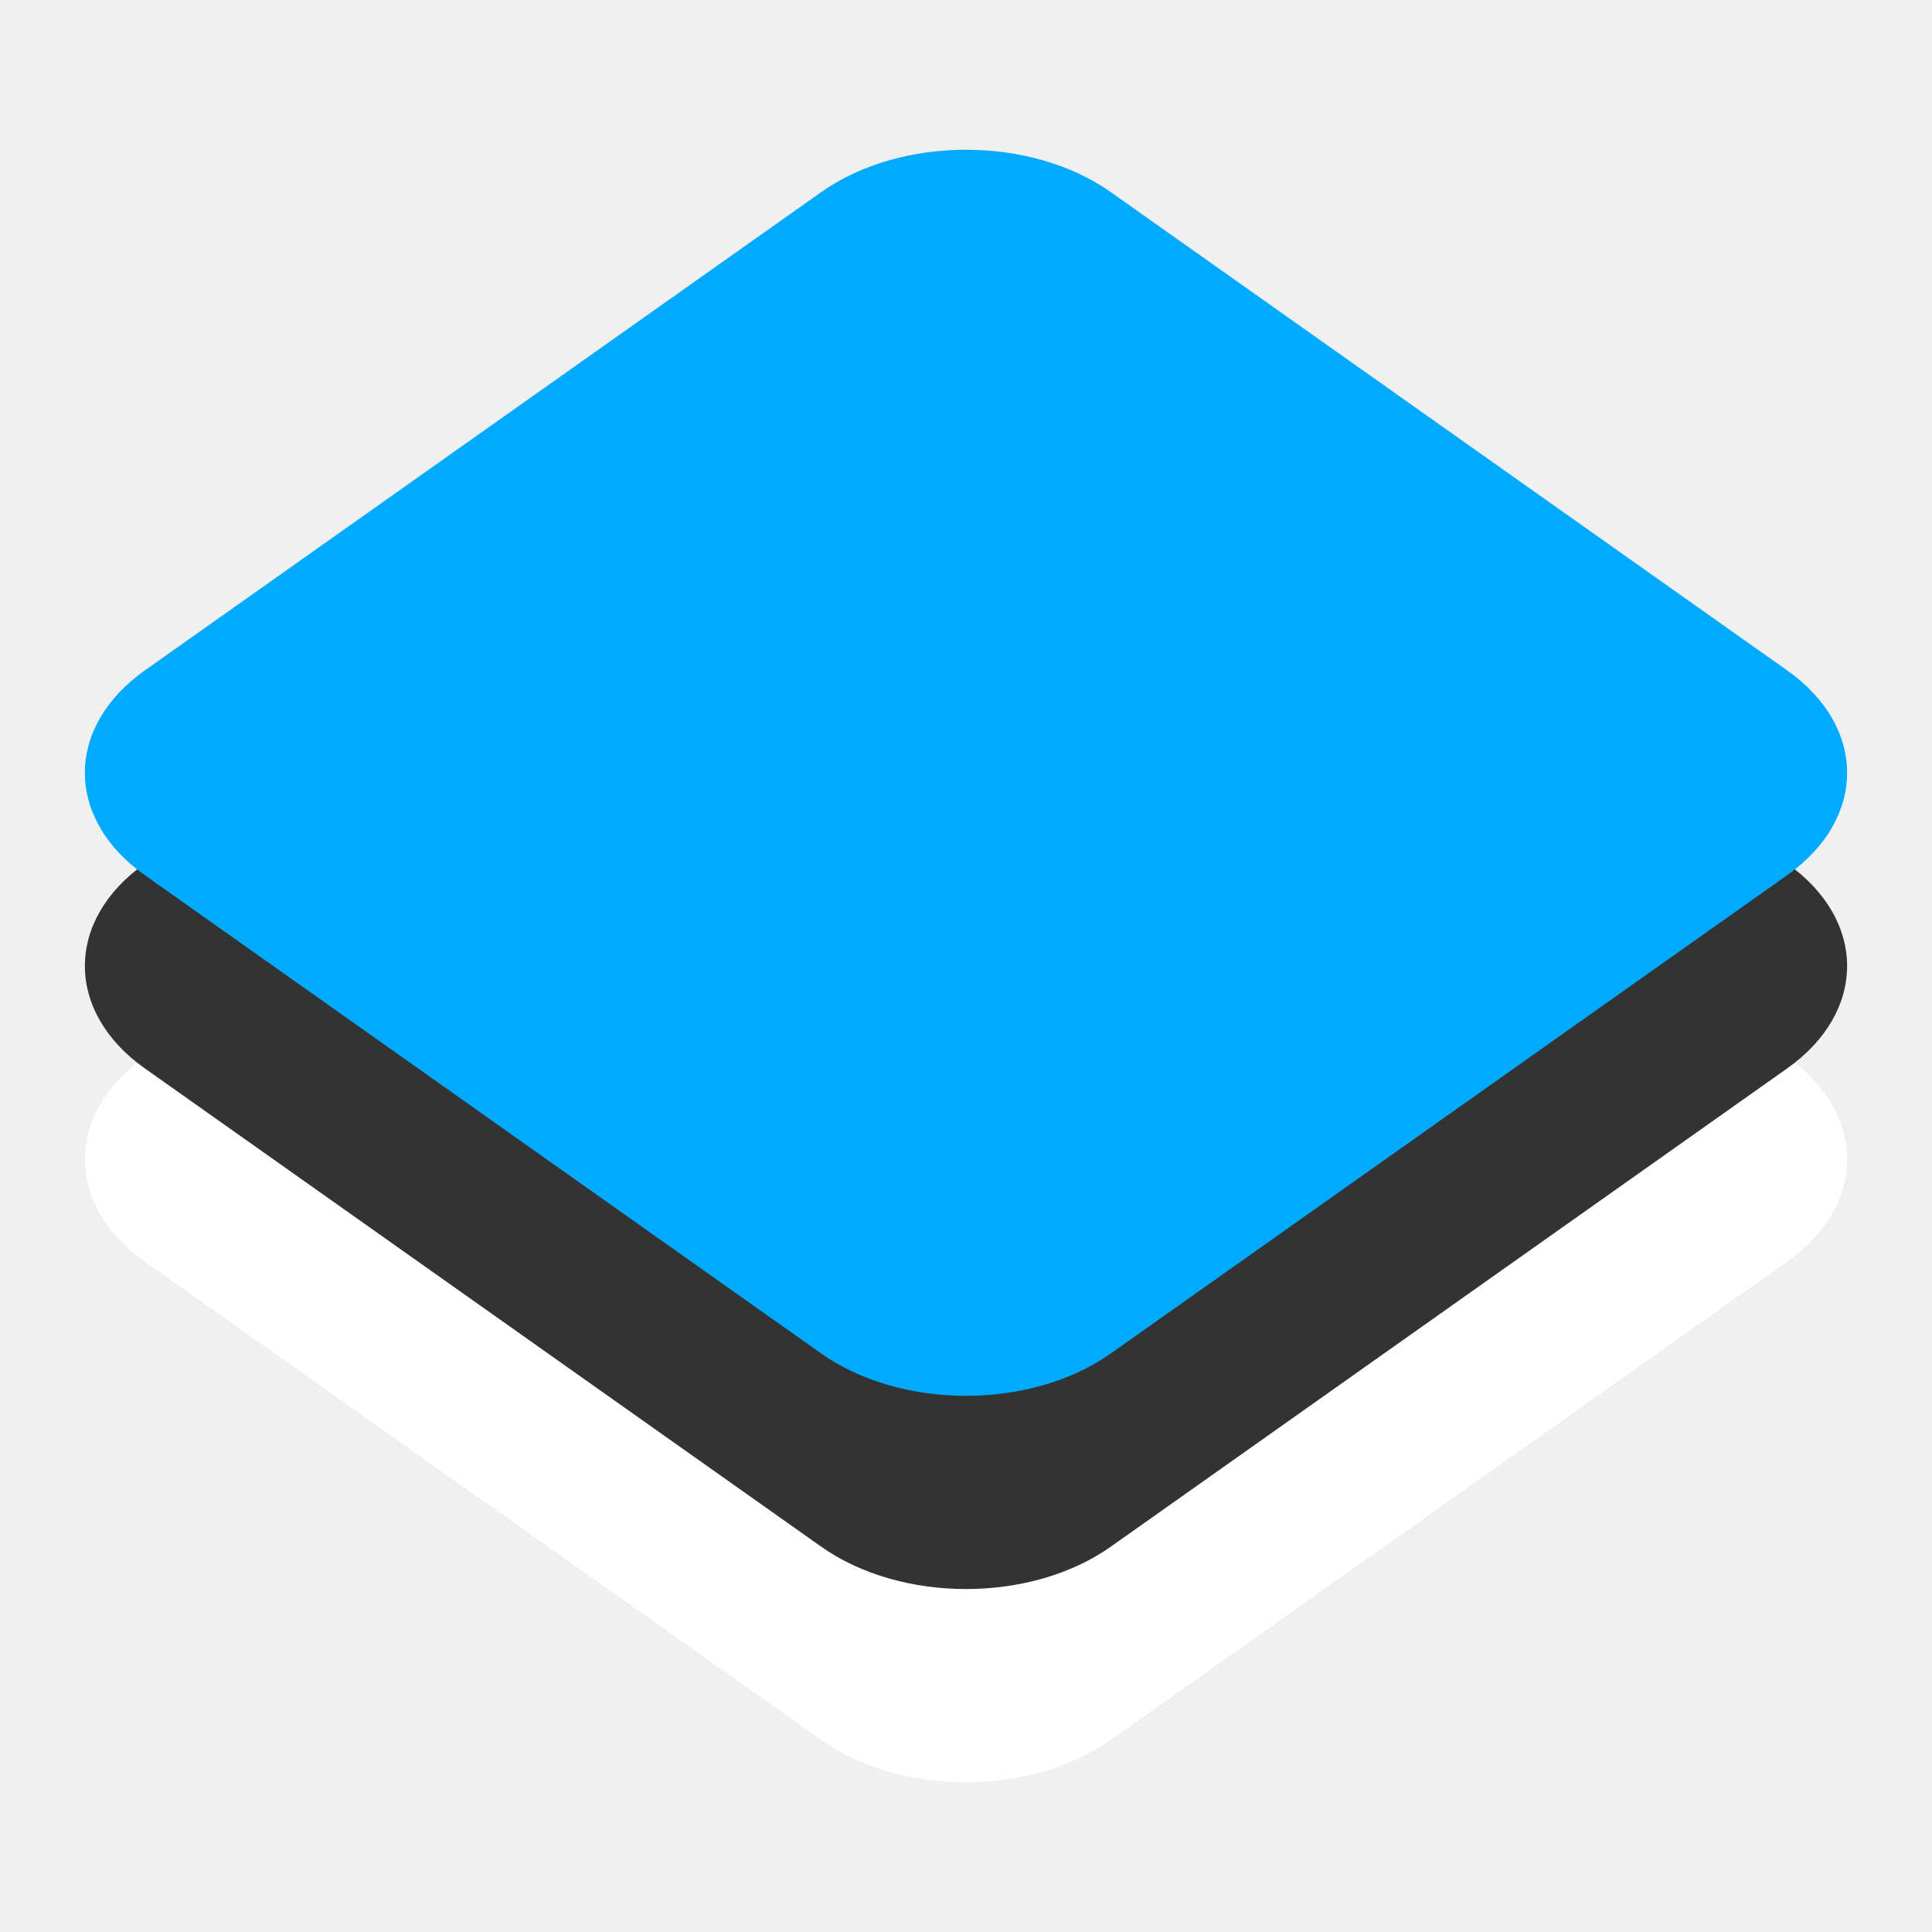
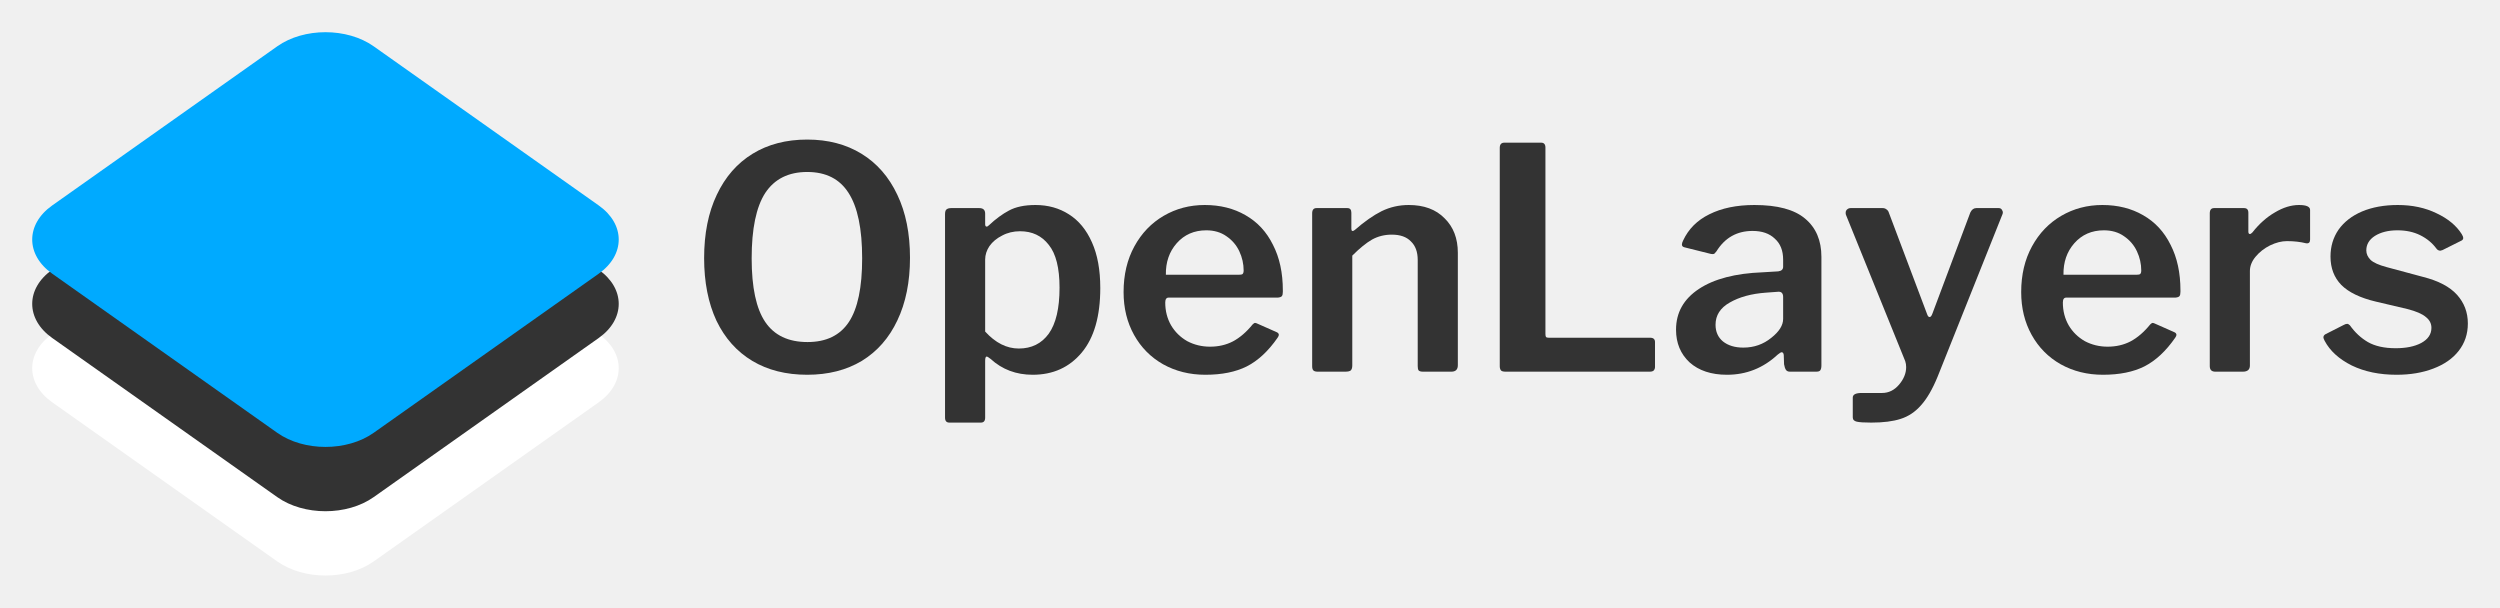
- <svg xmlns="http://www.w3.org/2000/svg" xmlns:xlink="http://www.w3.org/1999/xlink" width="100" height="100" viewBox="0 0 100 100">
-   <defs>
-     <g id="layer" transform="translate(50 50)">
-       <g transform="scale(0.7071 0.5)">
-         <g transform="translate(-50 -50)">
-           <rect width="100" height="100" rx="15" transform="rotate(45 50 50)" />
+ <svg xmlns="http://www.w3.org/2000/svg" xmlns:xlink="http://www.w3.org/1999/xlink" id="svg4566" version="1.1" viewBox="0 0 388.791 94.511" height="94.511" width="388.791">
+   <defs id="defs4552">
+     <g id="layer" transform="translate(50,50)">
+       <g transform="scale(0.7071,0.5)" id="g4549">
+         <g transform="translate(-50,-50)" id="g4547">
+           <rect width="100" height="100" rx="15" transform="rotate(45,50,50)" id="rect4545" x="0" y="0" />
        </g>
      </g>
    </g>
  </defs>
-   <g fill="#FFFFFF" transform="translate(0 10)">
-     <use xlink:href="#layer" />
+   <g transform="translate(0.6158125,7.25556)" id="g4556" style="fill:#ffffff">
+     <use xlink:href="#layer" id="use4554" x="0" y="0" width="100%" height="100%" />
  </g>
-   <g fill="#333333">
-     <use xlink:href="#layer" />
+   <g id="g4560" style="fill:#333333" transform="translate(0.6158125,-2.74444)">
+     <use xlink:href="#layer" id="use4558" x="0" y="0" width="100%" height="100%" />
  </g>
-   <g fill="#00AAFF" transform="translate(0 -10)">
-     <use xlink:href="#layer" />
+   <g transform="translate(0.6158125,-12.74444)" id="g4564" style="fill:#00aaff">
+     <use xlink:href="#layer" id="use4562" x="0" y="0" width="100%" height="100%" />
+   </g>
+   <g aria-label="OpenLayers" transform="translate(1.028182,6.327725)" style="font-style:normal;font-variant:normal;font-weight:normal;font-stretch:normal;font-size:13.333px;line-height:1.25;font-family:Roboto;-inkscape-font-specification:Roboto;letter-spacing:0px;word-spacing:0px;fill:#333333;fill-opacity:1;stroke:none" id="flowRoot4572">
+     <path d="m 124.507,51.954 q -4.944,0 -8.544,-2.16 -3.6,-2.16 -5.568,-6.24 -1.92,-4.128 -1.92,-9.744 0,-5.712 1.968,-9.84 1.968,-4.176 5.568,-6.384 3.6,-2.208 8.496,-2.208 4.848,0 8.448,2.208 3.6,2.208 5.568,6.384 1.968,4.128 1.968,9.792 0,5.616 -1.968,9.744 -1.92,4.08 -5.52,6.288 -3.6,2.16 -8.496,2.16 z m 0.048,-5.088 q 4.368,0 6.432,-3.12 2.064,-3.12 2.064,-9.888 0,-6.912 -2.112,-10.176 -2.064,-3.264 -6.432,-3.264 -4.368,0 -6.528,3.264 -2.112,3.264 -2.112,10.176 0,6.768 2.112,9.888 2.112,3.12 6.576,3.12 z" style="font-style:normal;font-variant:normal;font-weight:600;font-stretch:normal;font-size:48px;font-family:'Libre Franklin';-inkscape-font-specification:'Libre Franklin Semi-Bold';fill:#333333;fill-opacity:1" id="path4599" />
+     <path d="m 151.268,26.034 q 0.912,0 0.912,0.864 v 1.632 q 0,0.384 0.24,0.384 0.144,0 0.384,-0.24 1.536,-1.44 3.072,-2.256 1.584,-0.864 4.128,-0.864 2.928,0 5.184,1.44 2.304,1.44 3.6,4.368 1.296,2.88 1.296,7.104 0,6.576 -2.88,10.032 -2.88,3.456 -7.632,3.456 -3.84,0 -6.528,-2.448 -0.48,-0.384 -0.624,-0.384 -0.24,0 -0.24,0.672 v 8.832 q 0,0.768 -0.672,0.768 h -4.896 q -0.672,0 -0.672,-0.768 v -31.632 q 0,-0.528 0.192,-0.72 0.24,-0.24 0.768,-0.24 z m 0.912,19.2 q 2.4,2.64 5.232,2.64 2.976,0 4.656,-2.304 1.68,-2.352 1.68,-7.152 0,-4.608 -1.68,-6.672 -1.632,-2.112 -4.464,-2.112 -1.536,0 -2.784,0.672 -1.248,0.624 -1.968,1.632 -0.672,1.008 -0.672,2.112 z" style="font-style:normal;font-variant:normal;font-weight:600;font-stretch:normal;font-size:48px;font-family:'Libre Franklin';-inkscape-font-specification:'Libre Franklin Semi-Bold';fill:#333333;fill-opacity:1" id="path4601" />
+     <path d="m 180.187,40.722 q 0,1.968 0.912,3.552 0.912,1.536 2.496,2.448 1.632,0.864 3.552,0.864 1.968,0 3.552,-0.816 1.632,-0.864 3.072,-2.64 0.24,-0.24 0.384,-0.24 0.144,0 0.432,0.144 l 2.928,1.296 q 0.336,0.144 0.336,0.432 0,0.144 -0.192,0.432 -2.16,3.12 -4.8,4.464 -2.592,1.296 -6.432,1.296 -3.648,0 -6.576,-1.632 -2.88,-1.632 -4.512,-4.56 -1.632,-2.928 -1.632,-6.672 0,-4.032 1.68,-7.104 1.68,-3.072 4.56,-4.752 2.88,-1.68 6.384,-1.68 3.6,0 6.336,1.584 2.784,1.584 4.272,4.608 1.536,2.976 1.536,7.104 v 0.192 q 0,0.48 -0.144,0.672 -0.144,0.192 -0.624,0.24 h -16.992 q -0.528,0 -0.528,0.768 z m 11.376,-4.32 q 0.48,0 0.624,-0.096 0.192,-0.144 0.192,-0.576 0,-1.536 -0.672,-2.976 -0.672,-1.44 -2.016,-2.352 -1.296,-0.912 -3.12,-0.912 -2.832,0 -4.608,2.016 -1.728,1.968 -1.68,4.896 z" style="font-style:normal;font-variant:normal;font-weight:600;font-stretch:normal;font-size:48px;font-family:'Libre Franklin';-inkscape-font-specification:'Libre Franklin Semi-Bold';fill:#333333;fill-opacity:1" id="path4603" />
+     <path d="m 203.898,51.474 q -0.48,0 -0.672,-0.192 -0.192,-0.192 -0.192,-0.672 v -23.76 q 0,-0.816 0.672,-0.816 h 4.8 q 0.624,0 0.624,0.72 v 2.496 q 0,0.288 0.144,0.336 0.144,0.048 0.384,-0.144 2.256,-1.968 4.176,-2.928 1.968,-0.96 4.224,-0.96 3.552,0 5.568,2.064 2.064,2.016 2.064,5.376 v 17.472 q 0,1.008 -1.008,1.008 h -4.416 q -0.48,0 -0.672,-0.192 -0.144,-0.192 -0.144,-0.672 v -16.512 q 0,-1.872 -1.056,-2.88 -1.008,-1.056 -2.976,-1.056 -1.68,0 -3.072,0.768 -1.344,0.768 -3.072,2.496 v 17.088 q 0,0.528 -0.24,0.768 -0.24,0.192 -0.864,0.192 z" style="font-style:normal;font-variant:normal;font-weight:600;font-stretch:normal;font-size:48px;font-family:'Libre Franklin';-inkscape-font-specification:'Libre Franklin Semi-Bold';fill:#333333;fill-opacity:1" id="path4605" />
+     <path d="m 232.208,16.674 q 0,-0.816 0.72,-0.816 h 5.712 q 0.672,0 0.672,0.768 v 28.992 q 0,0.336 0.096,0.48 0.144,0.096 0.432,0.096 h 15.744 q 0.768,0 0.768,0.672 v 3.888 q 0,0.288 -0.192,0.528 -0.192,0.192 -0.624,0.192 h -22.416 q -0.528,0 -0.72,-0.192 -0.192,-0.24 -0.192,-0.672 z" style="font-style:normal;font-variant:normal;font-weight:600;font-stretch:normal;font-size:48px;font-family:'Libre Franklin';-inkscape-font-specification:'Libre Franklin Semi-Bold';fill:#333333;fill-opacity:1" id="path4607" />
+     <path d="m 275.415,48.834 q -3.36,3.12 -7.872,3.12 -3.648,0 -5.808,-1.92 -2.112,-1.968 -2.112,-5.088 0,-3.984 3.552,-6.336 3.552,-2.352 9.936,-2.592 l 2.4,-0.144 q 0.768,-0.096 0.768,-0.72 v -1.104 q 0,-2.112 -1.296,-3.264 -1.248,-1.2 -3.456,-1.2 -3.648,0 -5.616,3.168 -0.144,0.192 -0.288,0.336 -0.096,0.096 -0.288,0.096 -0.24,0 -0.384,-0.048 l -4.032,-1.008 q -0.384,-0.096 -0.384,-0.432 0,-0.24 0.192,-0.624 1.248,-2.688 4.08,-4.08 2.88,-1.44 7.008,-1.44 5.376,0 7.872,2.112 2.544,2.112 2.544,5.952 v 16.896 q 0,0.528 -0.192,0.768 -0.144,0.192 -0.624,0.192 h -4.08 q -0.432,0 -0.624,-0.288 -0.192,-0.288 -0.288,-0.864 l -0.048,-1.44 q -0.048,-0.432 -0.336,-0.432 -0.144,0 -0.624,0.384 z m 0.864,-8.976 q 0,-0.432 -0.192,-0.624 -0.144,-0.192 -0.528,-0.192 l -1.968,0.144 q -3.36,0.24 -5.616,1.536 -2.208,1.248 -2.208,3.456 0,1.632 1.152,2.592 1.2,0.96 3.168,0.96 2.496,0 4.368,-1.536 1.824,-1.44 1.824,-2.928 z" style="font-style:normal;font-variant:normal;font-weight:600;font-stretch:normal;font-size:48px;font-family:'Libre Franklin';-inkscape-font-specification:'Libre Franklin Semi-Bold';fill:#333333;fill-opacity:1" id="path4609" />
+     <path d="m 289.987,59.394 q -1.632,0 -2.256,-0.144 -0.624,-0.144 -0.624,-0.672 v -3.072 q 0,-0.72 1.392,-0.72 h 3.168 q 1.536,0 2.64,-1.296 1.104,-1.296 1.104,-2.736 0,-0.48 -0.144,-0.912 l -9.216,-22.752 q -0.048,-0.096 -0.048,-0.336 0,-0.288 0.192,-0.48 0.24,-0.24 0.576,-0.24 h 4.992 q 0.336,0 0.576,0.192 0.288,0.192 0.384,0.528 l 5.952,15.792 q 0.144,0.432 0.384,0.432 0.24,0 0.432,-0.528 l 5.904,-15.744 q 0.336,-0.672 0.912,-0.672 h 3.504 q 0.384,0 0.528,0.336 0.192,0.288 0.048,0.624 l -10.08,25.248 q -1.2,2.928 -2.592,4.464 -1.344,1.536 -3.168,2.112 -1.776,0.576 -4.56,0.576 z" style="font-style:normal;font-variant:normal;font-weight:600;font-stretch:normal;font-size:48px;font-family:'Libre Franklin';-inkscape-font-specification:'Libre Franklin Semi-Bold';fill:#333333;fill-opacity:1" id="path4611" />
+     <path d="m 319.78,40.722 q 0,1.968 0.912,3.552 0.912,1.536 2.496,2.448 1.632,0.864 3.552,0.864 1.968,0 3.552,-0.816 1.632,-0.864 3.072,-2.64 0.24,-0.24 0.384,-0.24 0.144,0 0.432,0.144 l 2.928,1.296 q 0.336,0.144 0.336,0.432 0,0.144 -0.192,0.432 -2.16,3.12 -4.8,4.464 -2.592,1.296 -6.432,1.296 -3.648,0 -6.576,-1.632 -2.88,-1.632 -4.512,-4.56 -1.632,-2.928 -1.632,-6.672 0,-4.032 1.68,-7.104 1.68,-3.072 4.56,-4.752 2.88,-1.68 6.384,-1.68 3.6,0 6.336,1.584 2.784,1.584 4.272,4.608 1.536,2.976 1.536,7.104 v 0.192 q 0,0.48 -0.144,0.672 -0.144,0.192 -0.624,0.24 h -16.992 q -0.528,0 -0.528,0.768 z m 11.376,-4.32 q 0.48,0 0.624,-0.096 0.192,-0.144 0.192,-0.576 0,-1.536 -0.672,-2.976 -0.672,-1.44 -2.016,-2.352 -1.296,-0.912 -3.12,-0.912 -2.832,0 -4.608,2.016 -1.728,1.968 -1.68,4.896 z" style="font-style:normal;font-variant:normal;font-weight:600;font-stretch:normal;font-size:48px;font-family:'Libre Franklin';-inkscape-font-specification:'Libre Franklin Semi-Bold';fill:#333333;fill-opacity:1" id="path4613" />
+     <path d="m 343.492,51.474 q -0.864,0 -0.864,-0.864 v -23.76 q 0,-0.816 0.672,-0.816 h 4.656 q 0.672,0 0.672,0.72 v 2.928 q 0,0.384 0.24,0.384 0.144,0 0.384,-0.24 1.584,-2.016 3.504,-3.12 1.92,-1.152 3.744,-1.152 1.728,0 1.728,0.768 v 4.608 q 0,0.672 -0.624,0.576 -1.344,-0.336 -2.976,-0.336 -1.248,0 -2.64,0.672 -1.344,0.672 -2.256,1.776 -0.864,1.056 -0.864,2.208 v 14.688 q 0,0.96 -1.104,0.96 z" style="font-style:normal;font-variant:normal;font-weight:600;font-stretch:normal;font-size:48px;font-family:'Libre Franklin';-inkscape-font-specification:'Libre Franklin Semi-Bold';fill:#333333;fill-opacity:1" id="path4615" />
+     <path d="m 377.867,32.322 q -0.96,-1.296 -2.496,-2.064 -1.536,-0.768 -3.552,-0.768 -2.112,0 -3.504,0.864 -1.344,0.864 -1.344,2.256 0,0.816 0.672,1.488 0.672,0.624 2.448,1.104 l 5.712,1.536 q 3.6,0.912 5.28,2.784 1.68,1.872 1.68,4.464 0,2.448 -1.44,4.272 -1.392,1.776 -3.936,2.736 -2.496,0.96 -5.712,0.96 -3.984,0 -6.96,-1.44 -2.976,-1.488 -4.224,-3.84 -0.192,-0.384 -0.192,-0.528 0,-0.288 0.288,-0.48 l 2.832,-1.44 q 0.336,-0.192 0.576,-0.192 0.192,0 0.432,0.24 1.152,1.632 2.784,2.592 1.68,0.96 4.32,0.96 2.448,0 3.984,-0.816 1.584,-0.864 1.584,-2.352 0,-1.008 -0.864,-1.68 -0.816,-0.72 -2.88,-1.248 l -4.896,-1.152 q -3.648,-0.864 -5.376,-2.592 -1.68,-1.728 -1.68,-4.416 0,-2.352 1.248,-4.176 1.296,-1.824 3.648,-2.832 2.4,-1.008 5.568,-1.008 3.408,0 6.048,1.296 2.64,1.248 3.888,3.216 0.24,0.384 0.24,0.624 0,0.24 -0.24,0.384 l -2.976,1.488 q -0.288,0.096 -0.336,0.096 -0.384,0 -0.624,-0.336 z" style="font-style:normal;font-variant:normal;font-weight:600;font-stretch:normal;font-size:48px;font-family:'Libre Franklin';-inkscape-font-specification:'Libre Franklin Semi-Bold';fill:#333333;fill-opacity:1" id="path4617" />
  </g>
</svg>
